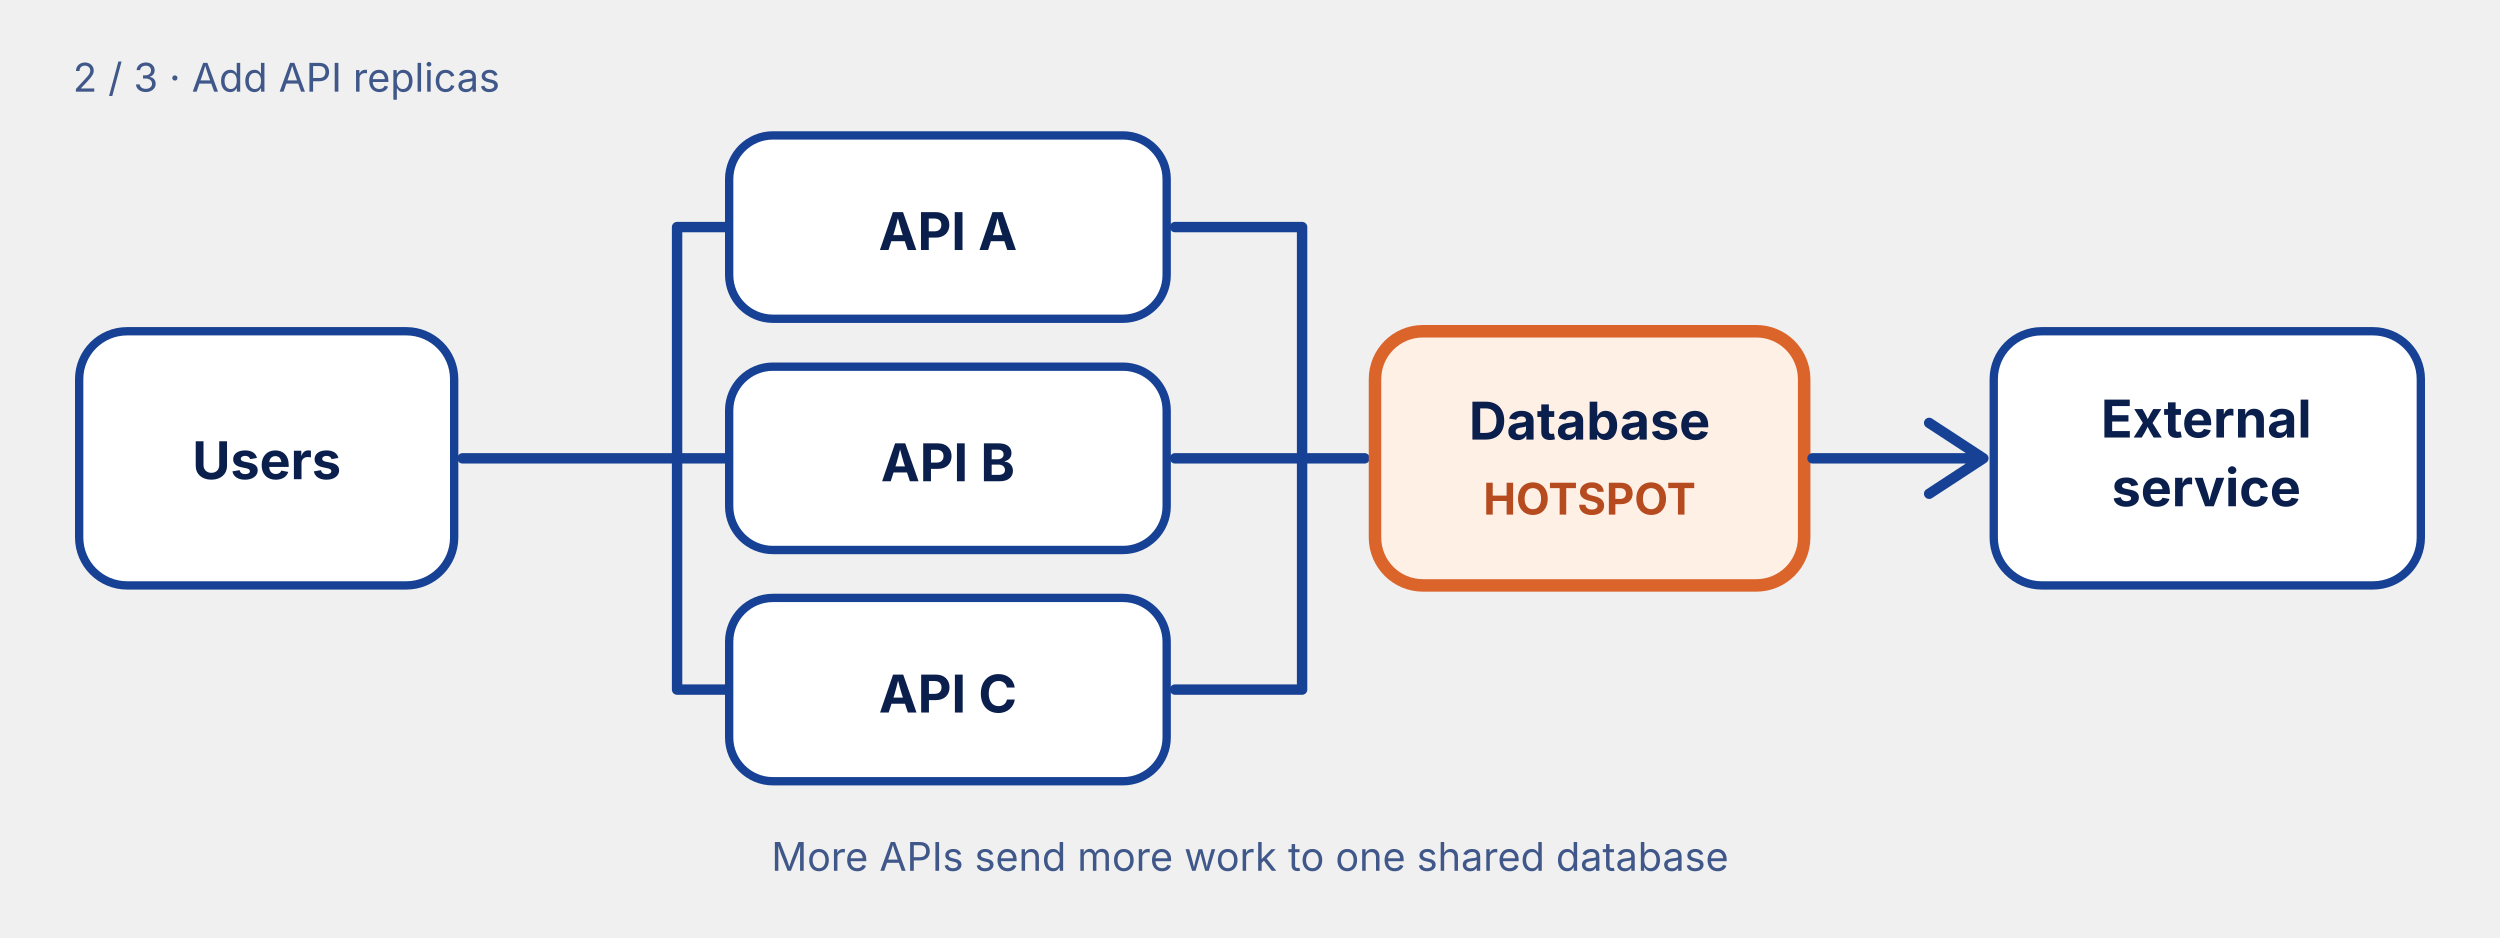
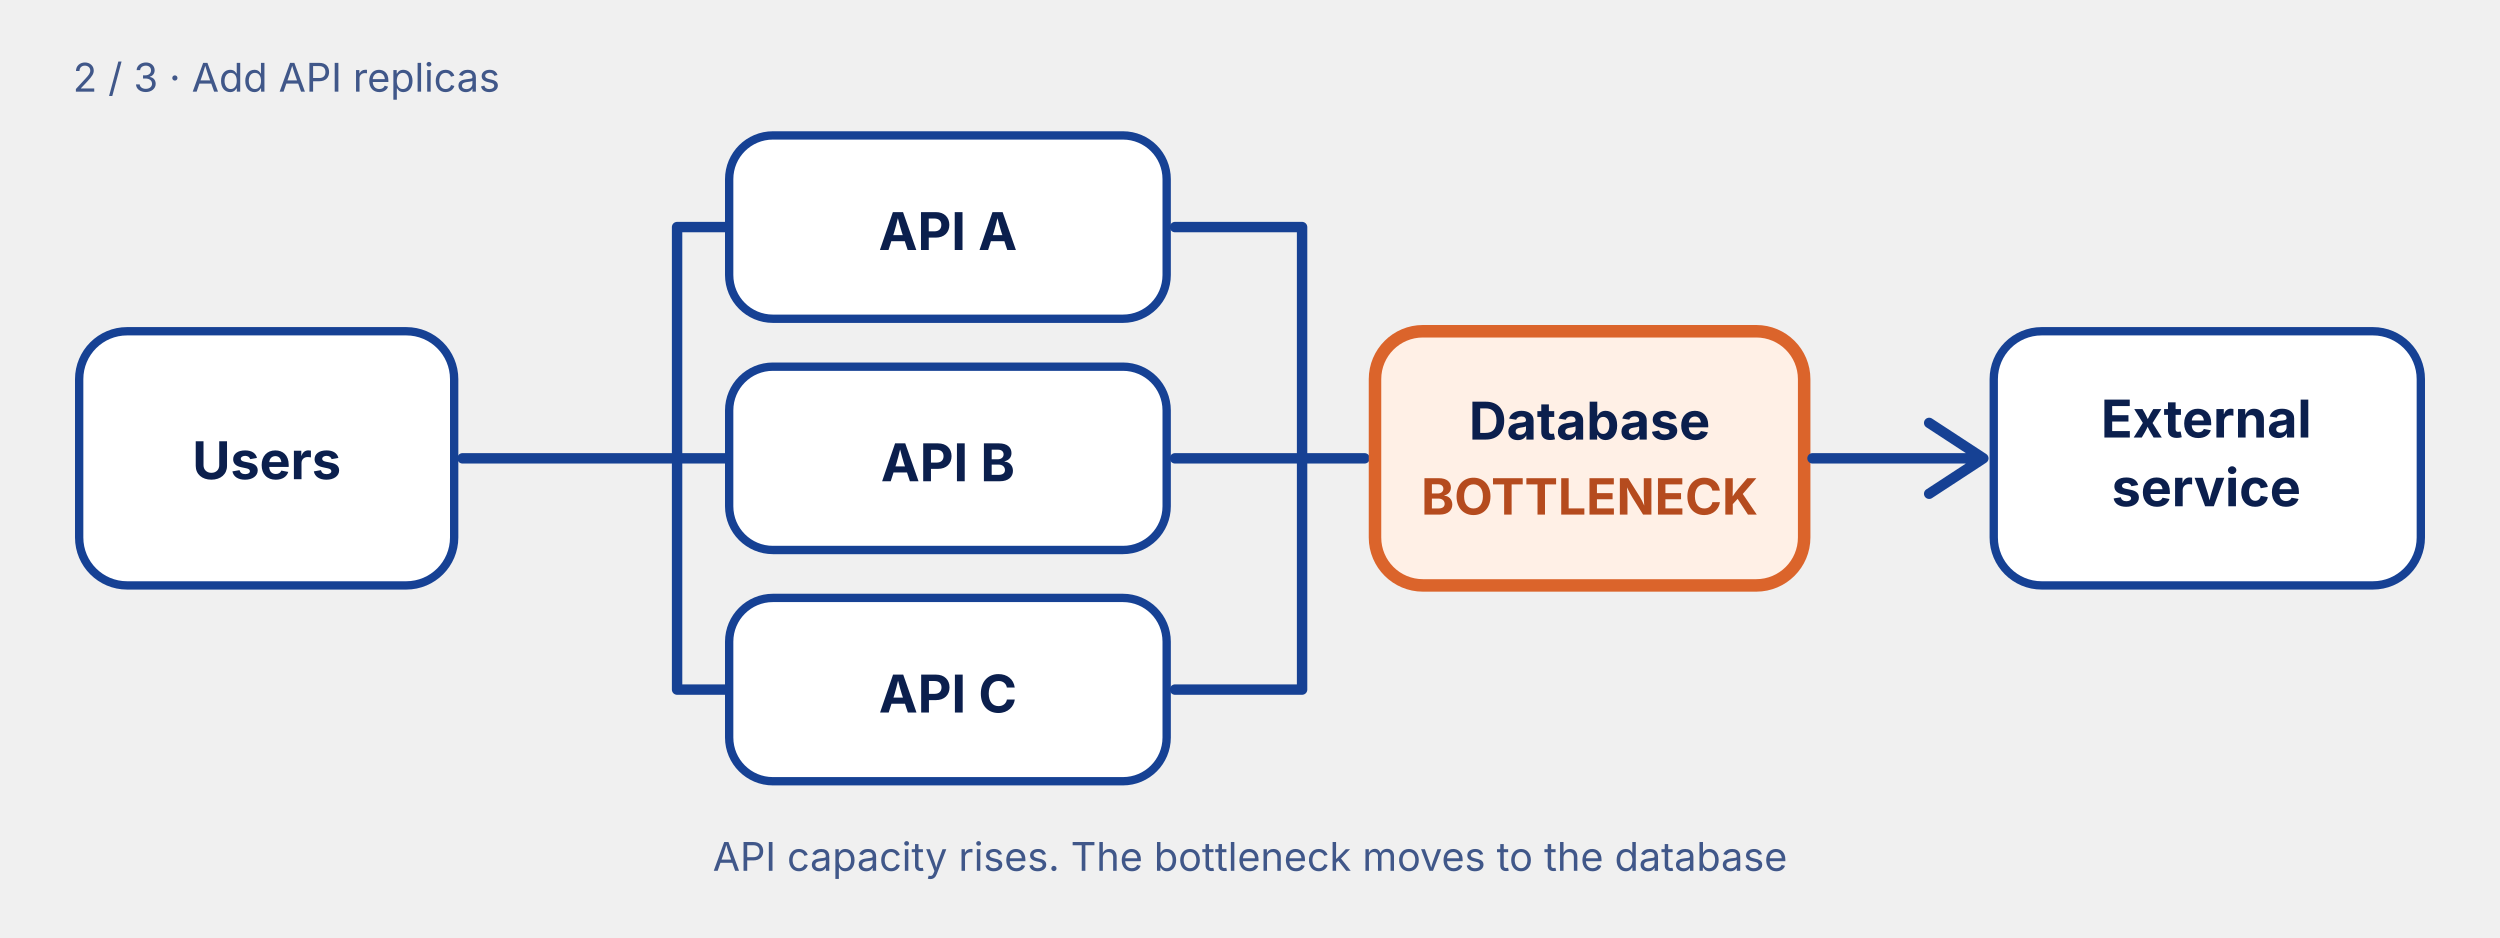
<svg xmlns="http://www.w3.org/2000/svg" viewBox="0 0 1200 450" role="img" aria-labelledby="t d">
-   <style>text{font-family:Inter,Arial,sans-serif;fill:#0b1f4d}.label{font-size:25px;font-weight:700}.small{font-size:19px;fill:#405789}.box{fill:#fff;stroke:#164194;stroke-width:4}.hot{fill:#fff0e6;stroke:#db642b;stroke-width:6}.line{fill:none;stroke:#164194;stroke-width:5;stroke-linecap:round;stroke-linejoin:round}.fire{font-size:21px;font-weight:700;fill:#b54b1e}</style>
+   <style>text{font-family:Inter,Arial,sans-serif;fill:#0b1f4d}.label{font-size:25px;font-weight:700}.small{font-size:19px;fill:#405789}.box{fill:#fff;stroke:#164194;stroke-width:4}.hot{fill:#fff0e6;stroke:#db642b;stroke-width:6}.line{fill:none;stroke:#164194;stroke-width:5;stroke-linecap:round;stroke-linejoin:round}.fire{font-size:24px;font-weight:700;fill:#b54b1e}</style>
  <text x="35" y="44" class="small">2 / 3  ·  Add API replicas</text>
  <rect x="38" y="159" width="180" height="122" rx="23" class="box" />
  <text x="128" y="230" class="label" text-anchor="middle">Users</text>
  <path d="M222 220h103m0-111v222m0-222h24m-24 111h24m-24 111h24" class="line" />
  <rect x="350" y="65" width="210" height="88" rx="21" class="box" />
  <rect x="350" y="176" width="210" height="88" rx="21" class="box" />
  <rect x="350" y="287" width="210" height="88" rx="21" class="box" />
  <text x="455" y="120" class="label" text-anchor="middle">API A</text>
  <text x="455" y="231" class="label" text-anchor="middle">API B</text>
  <text x="455" y="342" class="label" text-anchor="middle">API C</text>
  <path d="M564 109h61m-61 111h61m-61 111h61m0-222v222m0-111h30" class="line" />
  <rect x="660" y="159" width="206" height="122" rx="23" class="hot" />
  <text x="763" y="211" class="label" text-anchor="middle">Database</text>
-   <text x="763" y="247" class="fire" text-anchor="middle">HOTSPOT</text>
+   <text x="763" y="247" class="fire" text-anchor="middle">BOTTLENECK</text>
  <path d="M870 220h76m-20-17 26 17-26 17" class="line" />
  <rect x="957" y="159" width="205" height="122" rx="23" class="box" />
  <text x="1059" y="210" class="label" text-anchor="middle">External</text>
  <text x="1059" y="243" class="label" text-anchor="middle">service</text>
-   <text x="600" y="418" class="small" text-anchor="middle">More APIs send more work to one shared database</text>
+   <text x="600" y="418" class="small" text-anchor="middle">API capacity rises. The bottleneck moves to the database</text>
</svg>
